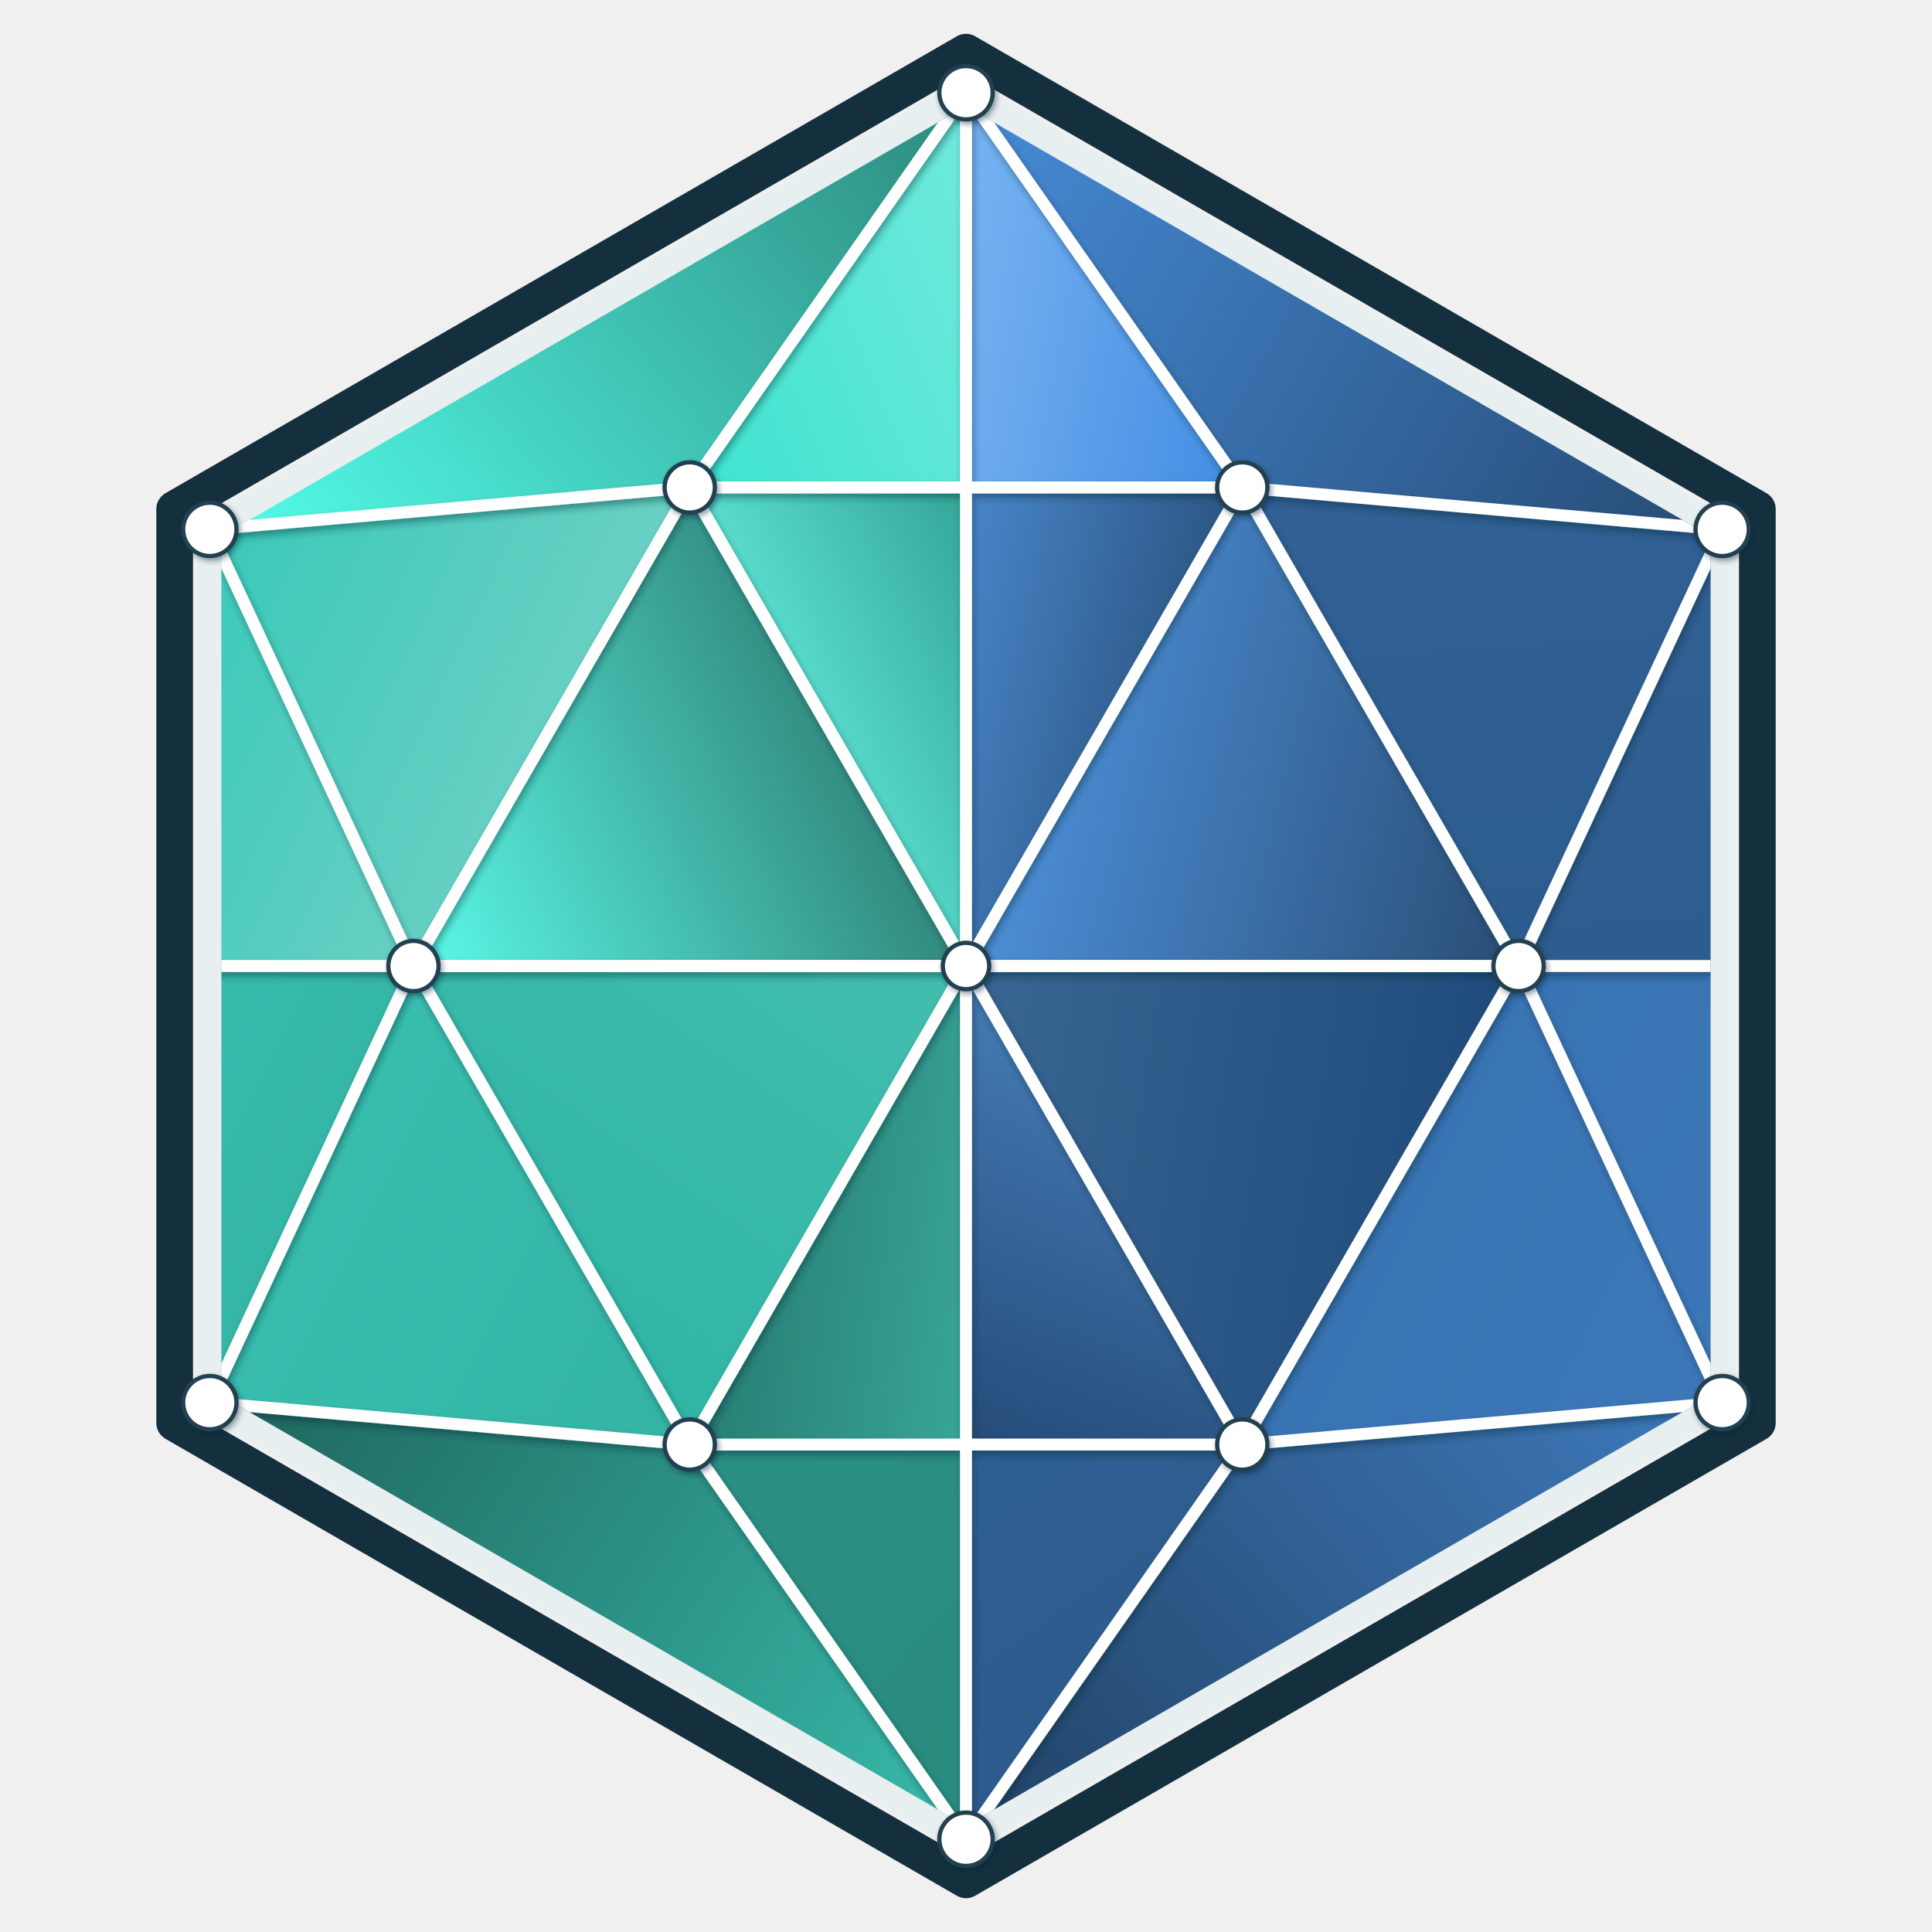
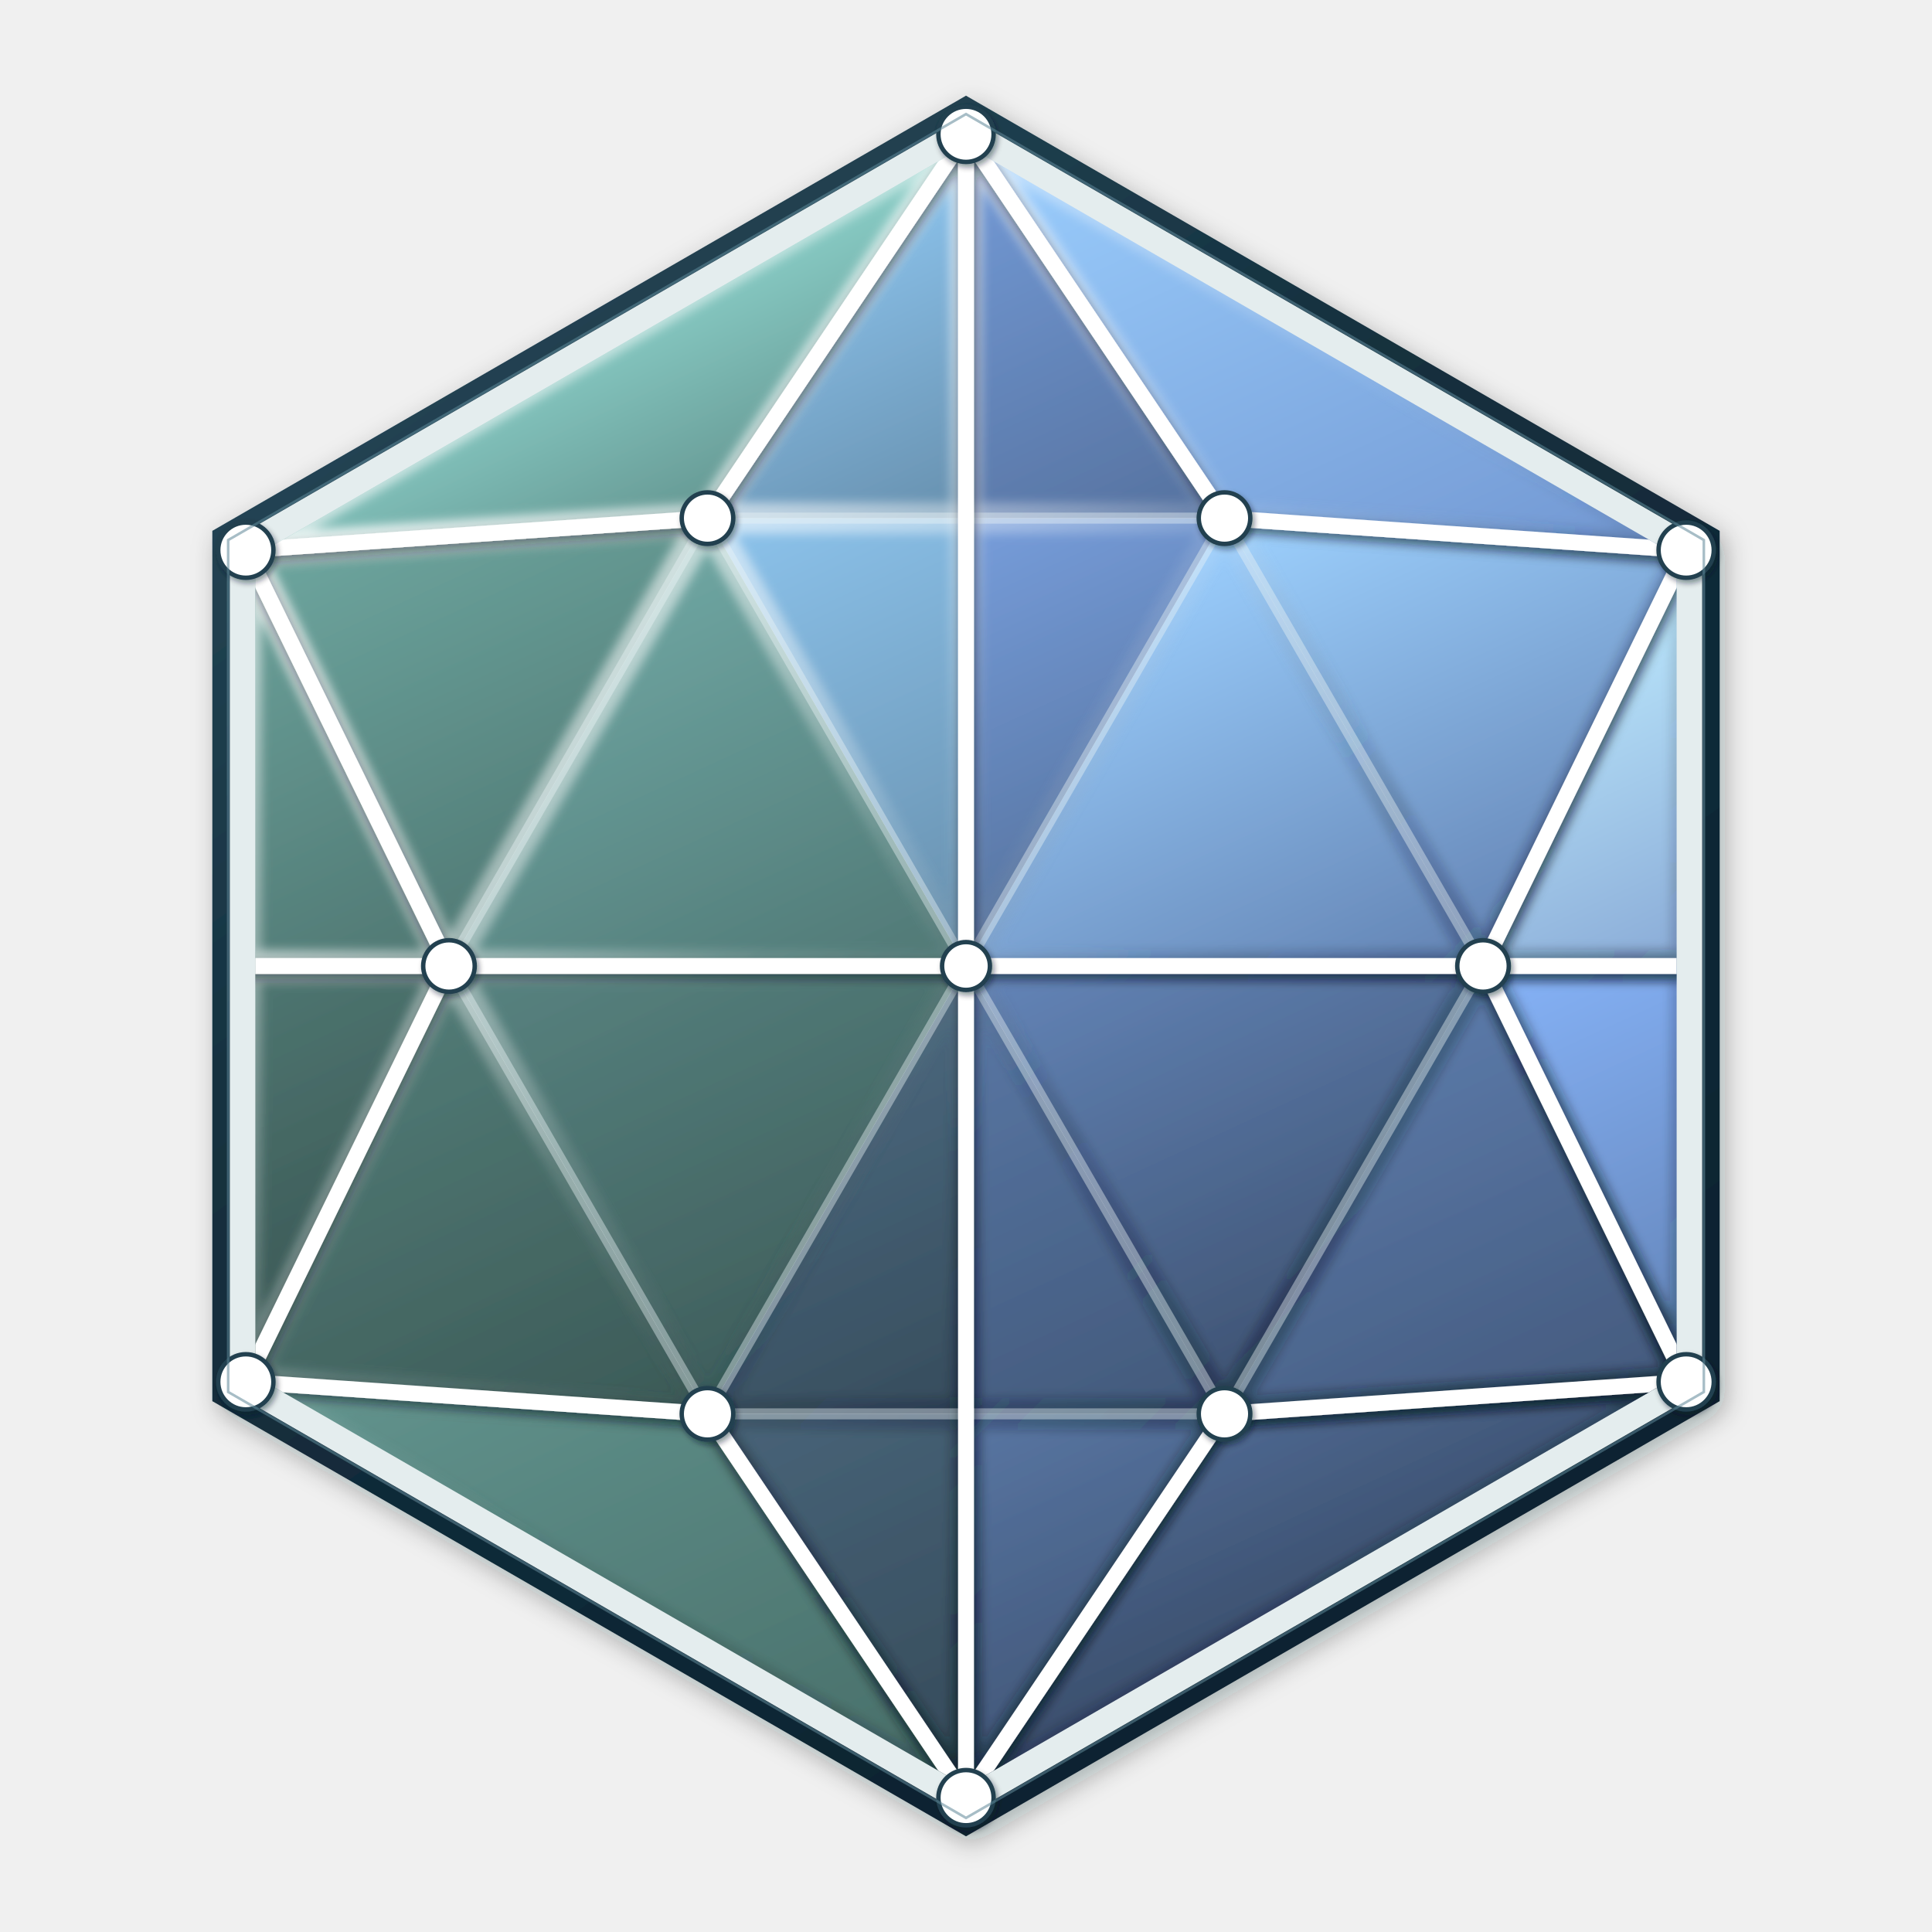
- <svg xmlns="http://www.w3.org/2000/svg" viewBox="-5.0 -5.0 10.0 10.0" width="512" height="512">
+ <svg xmlns="http://www.w3.org/2000/svg" viewBox="-5.25 -5.25 10.5 10.5" width="512" height="512">
  <defs>
-     <linearGradient id="f0" gradientUnits="userSpaceOnUse" x1="0.796" y1="0.189" x2="-0.558" y2="-0.133">
-       <stop offset="0" stop-color="#2B5582" />
-       <stop offset="1" stop-color="#4987CB" />
-     </linearGradient>
-     <linearGradient id="f1" gradientUnits="userSpaceOnUse" x1="0.953" y1="-0.448" x2="-0.218" y2="0.102">
-       <stop offset="0" stop-color="#33A597" />
-       <stop offset="1" stop-color="#5ADECE" />
-     </linearGradient>
-     <linearGradient id="f2" gradientUnits="userSpaceOnUse" x1="0" y1="0" x2="-2.343" y2="1.101">
-       <stop offset="0" stop-color="#31887D" />
-       <stop offset="1" stop-color="#5BFAE8" />
-     </linearGradient>
-     <linearGradient id="f3" gradientUnits="userSpaceOnUse" x1="-1.635" y1="2.333" x2="0" y2="0">
-       <stop offset="0" stop-color="#2FB5A5" />
-       <stop offset="1" stop-color="#43BEAE" />
-     </linearGradient>
-     <linearGradient id="f4" gradientUnits="userSpaceOnUse" x1="-0.839" y1="2.149" x2="0" y2="0">
-       <stop offset="0" stop-color="#254B79" />
-       <stop offset="1" stop-color="#457DB7" />
-     </linearGradient>
-     <linearGradient id="f5" gradientUnits="userSpaceOnUse" x1="-1.094" y1="-0.14" x2="0.312" y2="0.04">
-       <stop offset="0" stop-color="#267D73" />
-       <stop offset="1" stop-color="#39A598" />
-     </linearGradient>
-     <linearGradient id="f6" gradientUnits="userSpaceOnUse" x1="2.785" y1="0.456" x2="0" y2="0">
-       <stop offset="0" stop-color="#1F4B7C" />
-       <stop offset="1" stop-color="#3A6693" />
-     </linearGradient>
-     <linearGradient id="f7" gradientUnits="userSpaceOnUse" x1="2.707" y1="0.644" x2="0" y2="0">
-       <stop offset="0" stop-color="#294D74" />
-       <stop offset="1" stop-color="#4C8FD8" />
-     </linearGradient>
-     <linearGradient id="f8" gradientUnits="userSpaceOnUse" x1="0.016" y1="0.213" x2="-0.176" y2="-2.357">
-       <stop offset="0" stop-color="#2C5D8E" />
-       <stop offset="1" stop-color="#316095" />
-     </linearGradient>
-     <linearGradient id="f9" gradientUnits="userSpaceOnUse" x1="0.901" y1="0.179" x2="-0.865" y2="-0.172">
-       <stop offset="0" stop-color="#418CE2" />
-       <stop offset="1" stop-color="#79B4F2" />
-     </linearGradient>
-     <linearGradient id="f10" gradientUnits="userSpaceOnUse" x1="-0.358" y1="0.146" x2="1.583" y2="-0.647">
-       <stop offset="0" stop-color="#3DE4CF" />
-       <stop offset="1" stop-color="#71E9DC" />
-     </linearGradient>
-     <linearGradient id="f11" gradientUnits="userSpaceOnUse" x1="-4.081" y1="-1.904" x2="-2.123" y2="-0.991">
-       <stop offset="0" stop-color="#39C9B8" />
-       <stop offset="1" stop-color="#6AD0C4" />
-     </linearGradient>
-     <linearGradient id="f12" gradientUnits="userSpaceOnUse" x1="-0.16" y1="-0.079" x2="-2.294" y2="-1.14">
-       <stop offset="0" stop-color="#33B3A4" />
-       <stop offset="1" stop-color="#38BEAE" />
-     </linearGradient>
-     <linearGradient id="f13" gradientUnits="userSpaceOnUse" x1="2.127" y1="3.024" x2="1.166" y2="1.657">
-       <stop offset="0" stop-color="#2E5A8D" />
-       <stop offset="1" stop-color="#2E6093" />
-     </linearGradient>
-     <linearGradient id="f14" gradientUnits="userSpaceOnUse" x1="2.247" y1="2.019" x2="0.44" y2="0.395">
-       <stop offset="0" stop-color="#2A8A7E" />
-       <stop offset="1" stop-color="#2A9185" />
-     </linearGradient>
-     <linearGradient id="f15" gradientUnits="userSpaceOnUse" x1="2.135" y1="1.07" x2="4.034" y2="2.022">
-       <stop offset="0" stop-color="#3873B2" />
-       <stop offset="1" stop-color="#3C77B8" />
-     </linearGradient>
-     <linearGradient id="f16" gradientUnits="userSpaceOnUse" x1="1.974" y1="1.13" x2="-1.949" y2="-1.115">
-       <stop offset="0" stop-color="#264B74" />
-       <stop offset="1" stop-color="#468CD8" />
-     </linearGradient>
-     <linearGradient id="f17" gradientUnits="userSpaceOnUse" x1="2.222" y1="-1.849" x2="-1.202" y2="1">
-       <stop offset="0" stop-color="#2D897E" />
-       <stop offset="1" stop-color="#53FEEA" />
-     </linearGradient>
-     <linearGradient id="f18" gradientUnits="userSpaceOnUse" x1="-2.239" y1="-1.112" x2="-3.139" y2="-1.56">
-       <stop offset="0" stop-color="#35B6A7" />
-       <stop offset="1" stop-color="#37BBAB" />
-     </linearGradient>
-     <linearGradient id="f19" gradientUnits="userSpaceOnUse" x1="-4.081" y1="-1.904" x2="-2.349" y2="-1.096">
-       <stop offset="0" stop-color="#39C9B8" />
-       <stop offset="1" stop-color="#69D0C4" />
-     </linearGradient>
-     <linearGradient id="f20" gradientUnits="userSpaceOnUse" x1="-1.695" y1="-1.115" x2="2.075" y2="1.365">
-       <stop offset="0" stop-color="#1E645C" />
-       <stop offset="1" stop-color="#38BBAB" />
-     </linearGradient>
-     <linearGradient id="f21" gradientUnits="userSpaceOnUse" x1="-2.24" y1="1.958" x2="1.099" y2="-0.961">
-       <stop offset="0" stop-color="#214265" />
-       <stop offset="1" stop-color="#3E7ABC" />
-     </linearGradient>
-     <linearGradient id="f22" gradientUnits="userSpaceOnUse" x1="2.286" y1="1.146" x2="4.034" y2="2.022">
-       <stop offset="0" stop-color="#3873B2" />
-       <stop offset="1" stop-color="#3C76B8" />
-     </linearGradient>
-     <linearGradient id="f23" gradientUnits="userSpaceOnUse" x1="0.022" y1="0.291" x2="-0.146" y2="-1.956">
-       <stop offset="0" stop-color="#2D5D8E" />
-       <stop offset="1" stop-color="#316094" />
+     <linearGradient id="f0" gradientUnits="userSpaceOnUse" x1="-0.682" y1="-1.478" x2="0.496" y2="1.074">
+       <stop offset="0" stop-color="#9CD0FF" />
+       <stop offset="1" stop-color="#6282B2" />
+     </linearGradient>
+     <linearGradient id="f1" gradientUnits="userSpaceOnUse" x1="-0.93" y1="-2.015" x2="0" y2="0">
+       <stop offset="0" stop-color="#779EDC" />
+       <stop offset="1" stop-color="#56739F" />
+     </linearGradient>
+     <linearGradient id="f2" gradientUnits="userSpaceOnUse" x1="-1.178" y1="-2.552" x2="0" y2="0">
+       <stop offset="0" stop-color="#8DC4ED" />
+       <stop offset="1" stop-color="#668EAB" />
+     </linearGradient>
+     <linearGradient id="f3" gradientUnits="userSpaceOnUse" x1="-1.178" y1="-2.552" x2="0" y2="0">
+       <stop offset="0" stop-color="#70A8A4" />
+       <stop offset="1" stop-color="#4F7774" />
+     </linearGradient>
+     <linearGradient id="f4" gradientUnits="userSpaceOnUse" x1="-0.496" y1="-1.074" x2="0.682" y2="1.478">
+       <stop offset="0" stop-color="#588481" />
+       <stop offset="1" stop-color="#3E5D5B" />
+     </linearGradient>
+     <linearGradient id="f5" gradientUnits="userSpaceOnUse" x1="0" y1="0" x2="1.178" y2="2.552">
+       <stop offset="0" stop-color="#5A79A8" />
+       <stop offset="1" stop-color="#415879" />
+     </linearGradient>
+     <linearGradient id="f6" gradientUnits="userSpaceOnUse" x1="0" y1="0" x2="0.93" y2="2.015">
+       <stop offset="0" stop-color="#4B697F" />
+       <stop offset="1" stop-color="#364C5C" />
+     </linearGradient>
+     <linearGradient id="f7" gradientUnits="userSpaceOnUse" x1="0" y1="0" x2="1.178" y2="2.552">
+       <stop offset="0" stop-color="#6486BA" />
+       <stop offset="1" stop-color="#3D5170" />
+     </linearGradient>
+     <linearGradient id="f8" gradientUnits="userSpaceOnUse" x1="-0.682" y1="-1.478" x2="0.496" y2="1.074">
+       <stop offset="0" stop-color="#9ED2FF" />
+       <stop offset="1" stop-color="#6383B4" />
+     </linearGradient>
+     <linearGradient id="f9" gradientUnits="userSpaceOnUse" x1="-1.728" y1="-3.743" x2="-0.682" y2="-1.478">
+       <stop offset="0" stop-color="#759DDA" />
+       <stop offset="1" stop-color="#55719E" />
+     </linearGradient>
+     <linearGradient id="f10" gradientUnits="userSpaceOnUse" x1="-1.728" y1="-3.743" x2="-0.93" y2="-2.015">
+       <stop offset="0" stop-color="#8EC6F0" />
+       <stop offset="1" stop-color="#6790AE" />
+     </linearGradient>
+     <linearGradient id="f11" gradientUnits="userSpaceOnUse" x1="-1.554" y1="-3.368" x2="-0.496" y2="-1.074">
+       <stop offset="0" stop-color="#6EA7A0" />
+       <stop offset="1" stop-color="#507974" />
+     </linearGradient>
+     <linearGradient id="f12" gradientUnits="userSpaceOnUse" x1="-0.496" y1="-1.074" x2="0.682" y2="1.478">
+       <stop offset="0" stop-color="#527C77" />
+       <stop offset="1" stop-color="#3B5956" />
+     </linearGradient>
+     <linearGradient id="f13" gradientUnits="userSpaceOnUse" x1="0.93" y1="2.015" x2="1.728" y2="3.743">
+       <stop offset="0" stop-color="#5876A3" />
+       <stop offset="1" stop-color="#405576" />
+     </linearGradient>
+     <linearGradient id="f14" gradientUnits="userSpaceOnUse" x1="0.682" y1="1.478" x2="1.728" y2="3.743">
+       <stop offset="0" stop-color="#486479" />
+       <stop offset="1" stop-color="#344958" />
+     </linearGradient>
+     <linearGradient id="f15" gradientUnits="userSpaceOnUse" x1="0.496" y1="1.074" x2="1.554" y2="3.368">
+       <stop offset="0" stop-color="#5C7BAB" />
+       <stop offset="1" stop-color="#43597C" />
+     </linearGradient>
+     <linearGradient id="f16" gradientUnits="userSpaceOnUse" x1="-1.728" y1="-3.743" x2="-0.173" y2="-0.375">
+       <stop offset="0" stop-color="#9CD0FF" />
+       <stop offset="1" stop-color="#7196D1" />
+     </linearGradient>
+     <linearGradient id="f17" gradientUnits="userSpaceOnUse" x1="-1.728" y1="-3.743" x2="-1.178" y2="-2.552">
+       <stop offset="0" stop-color="#8BD0C9" />
+       <stop offset="1" stop-color="#659792" />
+     </linearGradient>
+     <linearGradient id="f18" gradientUnits="userSpaceOnUse" x1="-0.691" y1="-1.496" x2="0.173" y2="0.375">
+       <stop offset="0" stop-color="#4F7772" />
+       <stop offset="1" stop-color="#395653" />
+     </linearGradient>
+     <linearGradient id="f19" gradientUnits="userSpaceOnUse" x1="-1.554" y1="-3.368" x2="-0.496" y2="-1.074">
+       <stop offset="0" stop-color="#6DA49D" />
+       <stop offset="1" stop-color="#4F7772" />
+     </linearGradient>
+     <linearGradient id="f20" gradientUnits="userSpaceOnUse" x1="0.173" y1="0.375" x2="1.728" y2="3.743">
+       <stop offset="0" stop-color="#62958F" />
+       <stop offset="1" stop-color="#476C67" />
+     </linearGradient>
+     <linearGradient id="f21" gradientUnits="userSpaceOnUse" x1="1.178" y1="2.552" x2="1.728" y2="3.743">
+       <stop offset="0" stop-color="#4E6992" />
+       <stop offset="1" stop-color="#394C69" />
+     </linearGradient>
+     <linearGradient id="f22" gradientUnits="userSpaceOnUse" x1="0.496" y1="1.074" x2="1.554" y2="3.368">
+       <stop offset="0" stop-color="#86B3F8" />
+       <stop offset="1" stop-color="#6181B4" />
+     </linearGradient>
+     <linearGradient id="f23" gradientUnits="userSpaceOnUse" x1="-0.173" y1="-0.375" x2="0.691" y2="1.496">
+       <stop offset="0" stop-color="#BEEBFF" />
+       <stop offset="1" stop-color="#89AAD6" />
    </linearGradient>
    <clipPath id="cf">
-       <polygon points="3.854,-2.225 0,-4.45 -3.854,-2.225 -3.854,2.225 0,4.45 3.854,2.225" />
+       <polygon points="3.862,-2.23 0,-4.46 -3.862,-2.23 -3.862,2.23 0,4.46 3.862,2.23" />
    </clipPath>
-     <filter id="lsh" x="-30%" y="-30%" width="160%" height="160%">
-       <feDropShadow dx="0.010" dy="0.024" stdDeviation="0.020" flood-color="#0B2230" flood-opacity="0.40" />
-     </filter>
-     <filter id="dsh" x="-120%" y="-120%" width="340%" height="340%">
-       <feDropShadow dx="0.010" dy="0.014" stdDeviation="0.014" flood-color="#0E2A38" flood-opacity="0.45" />
+     <radialGradient id="glow" cx="0.36" cy="0.30" r="0.85">
+       <stop offset="0" stop-color="#FFFFFF" stop-opacity="0.16" />
+       <stop offset="0.55" stop-color="#FFFFFF" stop-opacity="0.04" />
+       <stop offset="1" stop-color="#04121C" stop-opacity="0.20" />
+     </radialGradient>
+     <linearGradient id="bev" gradientUnits="userSpaceOnUse" x1="-3.6" y1="-3.6" x2="3.6" y2="3.6">
+       <stop offset="0" stop-color="#FFFFFF" stop-opacity="0.72" />
+       <stop offset="0.42" stop-color="#FFFFFF" stop-opacity="0.06" />
+       <stop offset="0.58" stop-color="#05141F" stop-opacity="0.06" />
+       <stop offset="1" stop-color="#05141F" stop-opacity="0.34" />
+     </linearGradient>
+     <linearGradient id="rim" x1="0" y1="0" x2="0.6" y2="1">
+       <stop offset="0" stop-color="#2C4F60" />
+       <stop offset="0.45" stop-color="#14303E" />
+       <stop offset="1" stop-color="#0C2230" />
+     </linearGradient>
+     <filter id="lsh" x="-30%%" y="-30%%" width="160%%" height="160%%">
+       <feDropShadow dx="0.009" dy="0.030" stdDeviation="0.026" flood-color="#06131C" flood-opacity="0.55" />
+     </filter>
+     <filter id="dsh" x="-140%%" y="-140%%" width="380%%" height="380%%">
+       <feDropShadow dx="0.012" dy="0.018" stdDeviation="0.016" flood-color="#0A1B26" flood-opacity="0.45" />
+     </filter>
+     <filter id="bevblur" x="-40%%" y="-40%%" width="180%%" height="180%%">
+       <feGaussianBlur stdDeviation="0.026" />
+     </filter>
+     <filter id="gsh" x="-30%%" y="-30%%" width="160%%" height="160%%">
+       <feDropShadow dx="0.030" dy="0.045" stdDeviation="0.070" flood-color="#0A1B26" flood-opacity="0.30" />
    </filter>
  </defs>
-   <polygon points="4.096,-2.365 0,-4.73 -4.096,-2.365 -4.096,2.365 0,4.73 4.096,2.365" fill="none" stroke="#14303E" stroke-width="0.19" stroke-linejoin="round" />
-   <polygon points="3.984,-2.3 0,-4.6 -3.984,-2.3 -3.984,2.3 0,4.6 3.984,2.3" fill="#E7EFF0" />
-   <g clip-path="url(#cf)">
-     <polygon points="0,0 1.43,-2.477 0,-2.477" fill="url(#f0)" />
-     <polygon points="0,0 0,-2.477 -1.43,-2.477" fill="url(#f1)" />
-     <polygon points="0,0 -1.43,-2.477 -2.86,0" fill="url(#f2)" />
-     <polygon points="0,0 -2.86,0 -1.43,2.477" fill="url(#f3)" />
-     <polygon points="0,0 0,2.477 1.43,2.477" fill="url(#f4)" />
-     <polygon points="0,0 -1.43,2.477 0,2.477" fill="url(#f5)" />
-     <polygon points="0,0 1.43,2.477 2.86,0" fill="url(#f6)" />
-     <polygon points="0,0 2.86,0 1.43,-2.477" fill="url(#f7)" />
-     <polygon points="3.914,-2.26 1.43,-2.477 2.86,0 2.86,0" fill="url(#f8)" />
-     <polygon points="0,-4.52 0,-4.52 0,-2.477 1.43,-2.477" fill="url(#f9)" />
-     <polygon points="0,-4.52 -1.43,-2.477 0,-2.477" fill="url(#f10)" />
-     <polygon points="-3.914,-2.26 -2.86,0 -1.43,-2.477" fill="url(#f11)" />
-     <polygon points="-3.914,2.26 -1.43,2.477 -2.86,0 -2.86,0" fill="url(#f12)" />
-     <polygon points="0,4.52 1.43,2.477 0,2.477" fill="url(#f13)" />
-     <polygon points="0,4.52 0,4.52 0,2.477 -1.43,2.477" fill="url(#f14)" />
-     <polygon points="3.914,2.26 2.86,0 1.43,2.477" fill="url(#f15)" />
-     <polygon points="3.914,-2.26 0,-4.52 1.43,-2.477" fill="url(#f16)" />
-     <polygon points="0,-4.52 -3.914,-2.26 -1.43,-2.477 0,-4.52" fill="url(#f17)" />
-     <polygon points="-3.914,0 -3.914,2.26 -2.86,0" fill="url(#f18)" />
-     <polygon points="-3.914,-2.26 -3.914,0 -2.86,0 -2.86,0" fill="url(#f19)" />
-     <polygon points="-3.914,2.26 0,4.52 -1.43,2.477" fill="url(#f20)" />
-     <polygon points="0,4.52 3.914,2.26 1.43,2.477 0,4.52" fill="url(#f21)" />
-     <polygon points="3.914,2.26 3.914,0 2.86,0 2.86,0" fill="url(#f22)" />
-     <polygon points="3.914,0 3.914,-2.26 2.86,0" fill="url(#f23)" />
-   </g>
-   <g clip-path="url(#cf)" stroke="#FFFFFF" stroke-width="0.062" stroke-linecap="round" filter="url(#lsh)">
-     <line x1="0" y1="0" x2="1.43" y2="-2.477" />
-     <line x1="1.43" y1="-2.477" x2="-1.43" y2="-2.477" />
-     <line x1="0" y1="0" x2="-1.43" y2="-2.477" />
-     <line x1="-1.43" y1="-2.477" x2="-2.86" y2="0" />
-     <line x1="0" y1="0" x2="-2.86" y2="0" />
-     <line x1="-2.86" y1="0" x2="-1.43" y2="2.477" />
-     <line x1="0" y1="0" x2="-1.43" y2="2.477" />
-     <line x1="-1.43" y1="2.477" x2="1.43" y2="2.477" />
-     <line x1="0" y1="0" x2="1.43" y2="2.477" />
-     <line x1="1.43" y1="2.477" x2="2.86" y2="0" />
-     <line x1="0" y1="0" x2="2.86" y2="0" />
-     <line x1="2.86" y1="0" x2="1.43" y2="-2.477" />
-     <line x1="3.914" y1="-2.26" x2="1.43" y2="-2.477" />
-     <line x1="3.914" y1="-2.26" x2="2.86" y2="0" />
-     <line x1="0" y1="-4.52" x2="-1.43" y2="-2.477" />
-     <line x1="0" y1="-4.52" x2="1.43" y2="-2.477" />
-     <line x1="-3.914" y1="-2.26" x2="-2.86" y2="0" />
-     <line x1="-3.914" y1="-2.26" x2="-1.43" y2="-2.477" />
-     <line x1="-3.914" y1="2.26" x2="-1.43" y2="2.477" />
-     <line x1="-3.914" y1="2.26" x2="-2.86" y2="0" />
-     <line x1="0" y1="4.52" x2="1.43" y2="2.477" />
-     <line x1="0" y1="4.52" x2="-1.43" y2="2.477" />
-     <line x1="3.914" y1="2.26" x2="2.86" y2="0" />
-     <line x1="3.914" y1="2.26" x2="1.43" y2="2.477" />
-     <line x1="0" y1="4.52" x2="0" y2="-4.52" />
-     <line x1="3.914" y1="0" x2="-3.914" y2="0" />
-   </g>
-   <g fill="#FFFFFF" stroke="#20404F" stroke-width="0.022" filter="url(#dsh)">
-     <circle cx="3.914" cy="-2.26" r="0.138" />
-     <circle cx="0" cy="-4.52" r="0.138" />
-     <circle cx="-3.914" cy="-2.26" r="0.138" />
-     <circle cx="-3.914" cy="2.26" r="0.138" />
-     <circle cx="0" cy="4.52" r="0.138" />
-     <circle cx="3.914" cy="2.26" r="0.138" />
-     <circle cx="1.43" cy="-2.477" r="0.130" />
-     <circle cx="-1.43" cy="-2.477" r="0.130" />
-     <circle cx="-2.86" cy="0" r="0.130" />
-     <circle cx="-1.43" cy="2.477" r="0.130" />
-     <circle cx="1.43" cy="2.477" r="0.130" />
-     <circle cx="2.86" cy="0" r="0.130" />
-     <circle cx="0" cy="0" r="0.120" />
+   <g filter="url(#gsh)">
+     <polygon points="4.096,-2.365 0,-4.73 -4.096,-2.365 -4.096,2.365 0,4.73 4.096,2.365" fill="url(#rim)" />
+     <polygon points="4.001,-2.31 0,-4.62 -4.001,-2.31 -4.001,2.31 0,4.62 4.001,2.31" fill="#E4EDEE" />
+     <g clip-path="url(#cf)">
+       <polygon points="0,0 2.81,0 1.405,-2.434" fill="url(#f0)" />
+       <polygon points="0,0 1.405,-2.434 0,-2.434" fill="url(#f1)" />
+       <polygon points="0,0 0,-2.434 -1.405,-2.434" fill="url(#f2)" />
+       <polygon points="0,0 -1.405,-2.434 -2.81,0" fill="url(#f3)" />
+       <polygon points="0,0 -2.81,0 -1.405,2.434" fill="url(#f4)" />
+       <polygon points="0,0 0,2.434 1.405,2.434" fill="url(#f5)" />
+       <polygon points="0,0 -1.405,2.434 0,2.434" fill="url(#f6)" />
+       <polygon points="0,0 1.405,2.434 2.81,0" fill="url(#f7)" />
+       <polygon points="3.914,-2.26 2.81,0 1.405,-2.434" fill="url(#f8)" />
+       <polygon points="0,-4.52 1.405,-2.434 0,-2.434 0,-4.52" fill="url(#f9)" />
+       <polygon points="0,-2.434 -1.405,-2.434 0,-4.52" fill="url(#f10)" />
+       <polygon points="-3.914,-2.26 -1.405,-2.434 -2.81,0" fill="url(#f11)" />
+       <polygon points="-3.914,2.26 -2.81,0 -2.81,0 -1.405,2.434" fill="url(#f12)" />
+       <polygon points="0,2.434 1.405,2.434 0,4.52" fill="url(#f13)" />
+       <polygon points="0,4.52 -1.405,2.434 0,2.434 0,4.52" fill="url(#f14)" />
+       <polygon points="3.914,2.26 1.405,2.434 2.81,0" fill="url(#f15)" />
+       <polygon points="3.914,-2.26 0,-4.52 1.405,-2.434" fill="url(#f16)" />
+       <polygon points="0,-4.52 -3.914,-2.26 -1.405,-2.434 0,-4.52" fill="url(#f17)" />
+       <polygon points="-3.914,0 -3.914,2.26 -2.81,0" fill="url(#f18)" />
+       <polygon points="-3.914,-2.26 -3.914,0 -2.81,0 -2.81,0" fill="url(#f19)" />
+       <polygon points="-3.914,2.26 0,4.52 -1.405,2.434" fill="url(#f20)" />
+       <polygon points="0,4.52 3.914,2.26 1.405,2.434 0,4.52" fill="url(#f21)" />
+       <polygon points="3.914,2.26 3.914,0 2.81,0" fill="url(#f22)" />
+       <polygon points="3.914,0 3.914,-2.26 2.81,0" fill="url(#f23)" />
+       <g fill="none" stroke="url(#bev)" stroke-width="0.17" stroke-linejoin="round" filter="url(#bevblur)">
+         <polygon points="0,0 2.81,0 1.405,-2.434" />
+         <polygon points="0,0 1.405,-2.434 0,-2.434" />
+         <polygon points="0,0 0,-2.434 -1.405,-2.434" />
+         <polygon points="0,0 -1.405,-2.434 -2.81,0" />
+         <polygon points="0,0 -2.81,0 -1.405,2.434" />
+         <polygon points="0,0 0,2.434 1.405,2.434" />
+         <polygon points="0,0 -1.405,2.434 0,2.434" />
+         <polygon points="0,0 1.405,2.434 2.81,0" />
+         <polygon points="3.914,-2.26 2.81,0 1.405,-2.434" />
+         <polygon points="0,-4.52 1.405,-2.434 0,-2.434 0,-4.52" />
+         <polygon points="0,-2.434 -1.405,-2.434 0,-4.52" />
+         <polygon points="-3.914,-2.26 -1.405,-2.434 -2.81,0" />
+         <polygon points="-3.914,2.26 -2.81,0 -2.81,0 -1.405,2.434" />
+         <polygon points="0,2.434 1.405,2.434 0,4.52" />
+         <polygon points="0,4.52 -1.405,2.434 0,2.434 0,4.52" />
+         <polygon points="3.914,2.26 1.405,2.434 2.81,0" />
+         <polygon points="3.914,-2.26 0,-4.52 1.405,-2.434" />
+         <polygon points="0,-4.52 -3.914,-2.26 -1.405,-2.434 0,-4.52" />
+         <polygon points="-3.914,0 -3.914,2.26 -2.81,0" />
+         <polygon points="-3.914,-2.26 -3.914,0 -2.81,0 -2.81,0" />
+         <polygon points="-3.914,2.26 0,4.52 -1.405,2.434" />
+         <polygon points="0,4.52 3.914,2.26 1.405,2.434 0,4.52" />
+         <polygon points="3.914,2.26 3.914,0 2.81,0" />
+         <polygon points="3.914,0 3.914,-2.26 2.81,0" />
+       </g>
+     </g>
+     <g clip-path="url(#cf)" stroke="#EAF4F6" stroke-width="0.06" stroke-linecap="round" opacity="0.42">
+       <line x1="2.81" y1="0" x2="1.405" y2="-2.434" />
+       <line x1="1.405" y1="-2.434" x2="-1.405" y2="-2.434" />
+       <line x1="-1.405" y1="-2.434" x2="-2.81" y2="0" />
+       <line x1="-2.81" y1="0" x2="-1.405" y2="2.434" />
+       <line x1="-1.405" y1="2.434" x2="1.405" y2="2.434" />
+       <line x1="1.405" y1="2.434" x2="2.81" y2="0" />
+       <line x1="0" y1="0" x2="1.405" y2="-2.434" />
+       <line x1="0" y1="0" x2="-1.405" y2="-2.434" />
+       <line x1="0" y1="0" x2="-1.405" y2="2.434" />
+       <line x1="0" y1="0" x2="1.405" y2="2.434" />
+     </g>
+     <g clip-path="url(#cf)" stroke="#FFFFFF" stroke-width="0.086" stroke-linecap="round" filter="url(#lsh)">
+       <line x1="3.914" y1="-2.26" x2="2.81" y2="0" />
+       <line x1="3.914" y1="-2.26" x2="1.405" y2="-2.434" />
+       <line x1="0" y1="-4.52" x2="1.405" y2="-2.434" />
+       <line x1="0" y1="-4.52" x2="-1.405" y2="-2.434" />
+       <line x1="-3.914" y1="-2.26" x2="-1.405" y2="-2.434" />
+       <line x1="-3.914" y1="-2.26" x2="-2.81" y2="0" />
+       <line x1="-3.914" y1="2.26" x2="-2.81" y2="0" />
+       <line x1="-3.914" y1="2.26" x2="-1.405" y2="2.434" />
+       <line x1="0" y1="4.52" x2="-1.405" y2="2.434" />
+       <line x1="0" y1="4.52" x2="1.405" y2="2.434" />
+       <line x1="3.914" y1="2.26" x2="1.405" y2="2.434" />
+       <line x1="3.914" y1="2.26" x2="2.81" y2="0" />
+       <line x1="0" y1="4.52" x2="0" y2="-4.52" />
+       <line x1="3.914" y1="0" x2="-3.914" y2="0" />
+     </g>
+     <g fill="#FFFFFF" stroke="#22414F" stroke-width="0.024" filter="url(#dsh)">
+       <circle cx="3.914" cy="-2.26" r="0.150" />
+       <circle cx="0" cy="-4.52" r="0.150" />
+       <circle cx="-3.914" cy="-2.26" r="0.150" />
+       <circle cx="-3.914" cy="2.26" r="0.150" />
+       <circle cx="0" cy="4.52" r="0.150" />
+       <circle cx="3.914" cy="2.26" r="0.150" />
+       <circle cx="2.81" cy="0" r="0.140" />
+       <circle cx="1.405" cy="-2.434" r="0.140" />
+       <circle cx="-1.405" cy="-2.434" r="0.140" />
+       <circle cx="-2.81" cy="0" r="0.140" />
+       <circle cx="-1.405" cy="2.434" r="0.140" />
+       <circle cx="1.405" cy="2.434" r="0.140" />
+       <circle cx="0" cy="0" r="0.130" />
+     </g>
+     <polygon points="4.01,-2.315 0,-4.63 -4.01,-2.315 -4.01,2.315 0,4.63 4.01,2.315" fill="none" stroke="#5E8798" stroke-width="0.014" opacity="0.55" />
  </g>
</svg>
